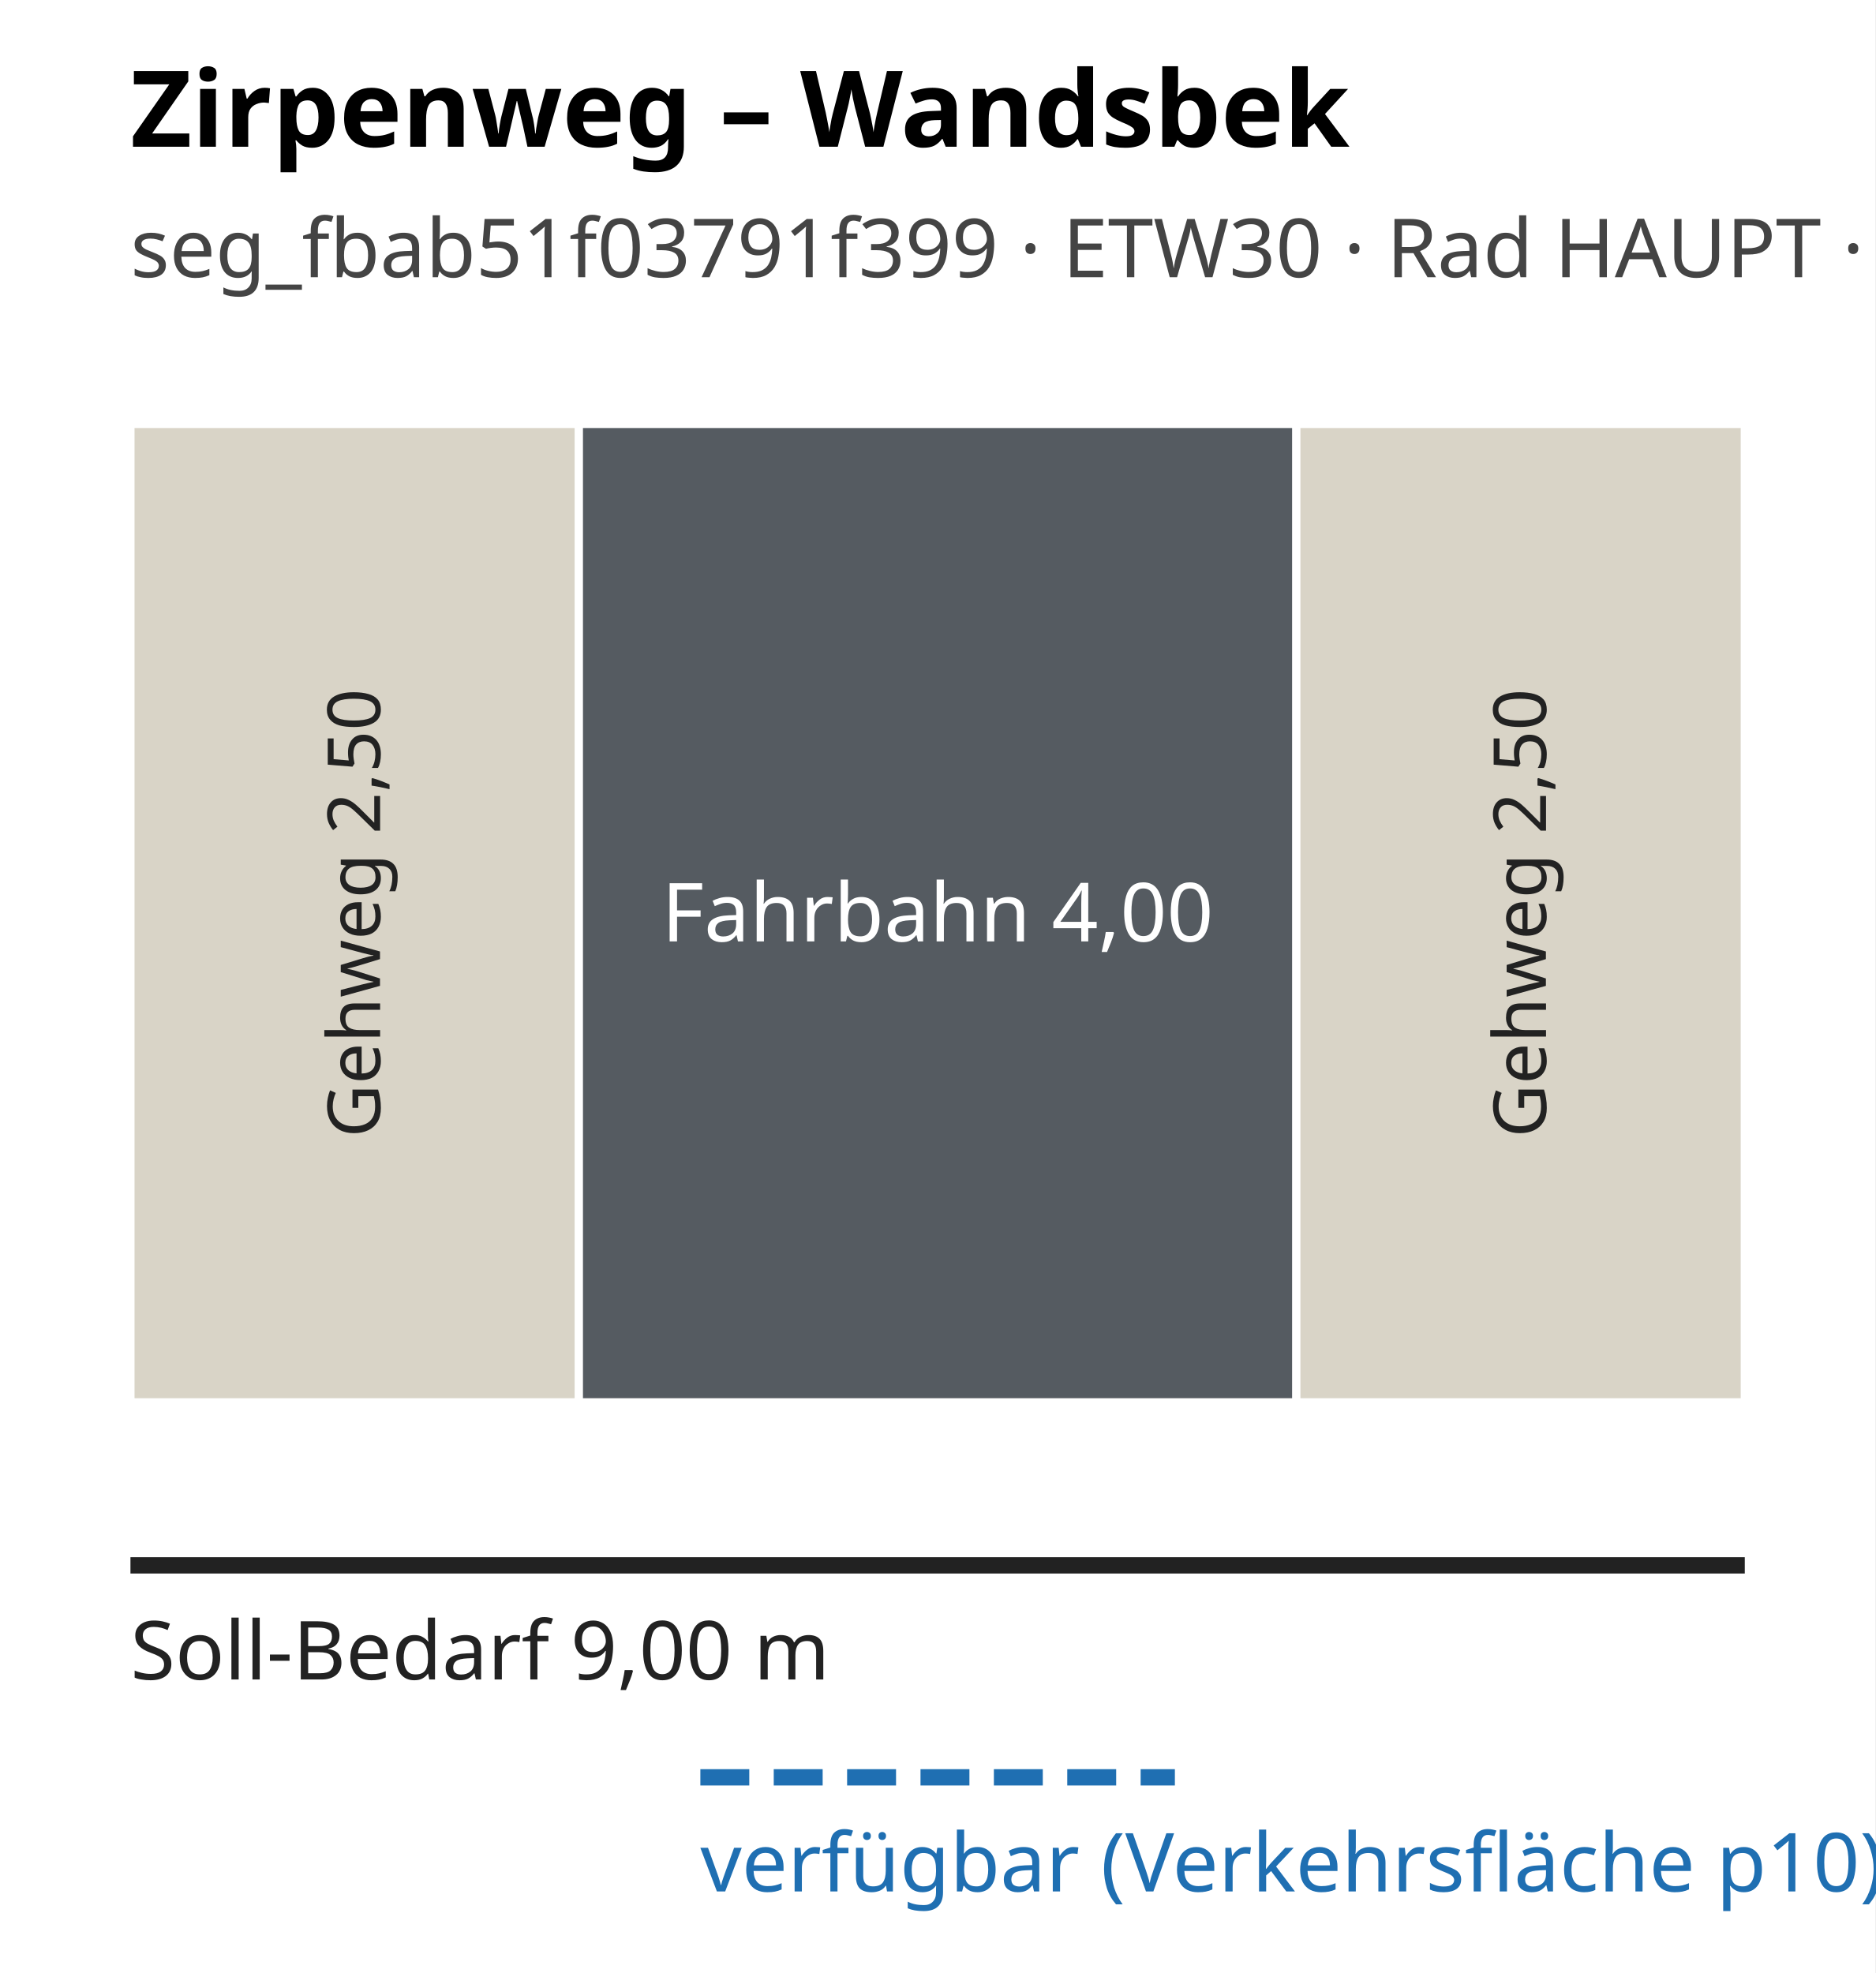
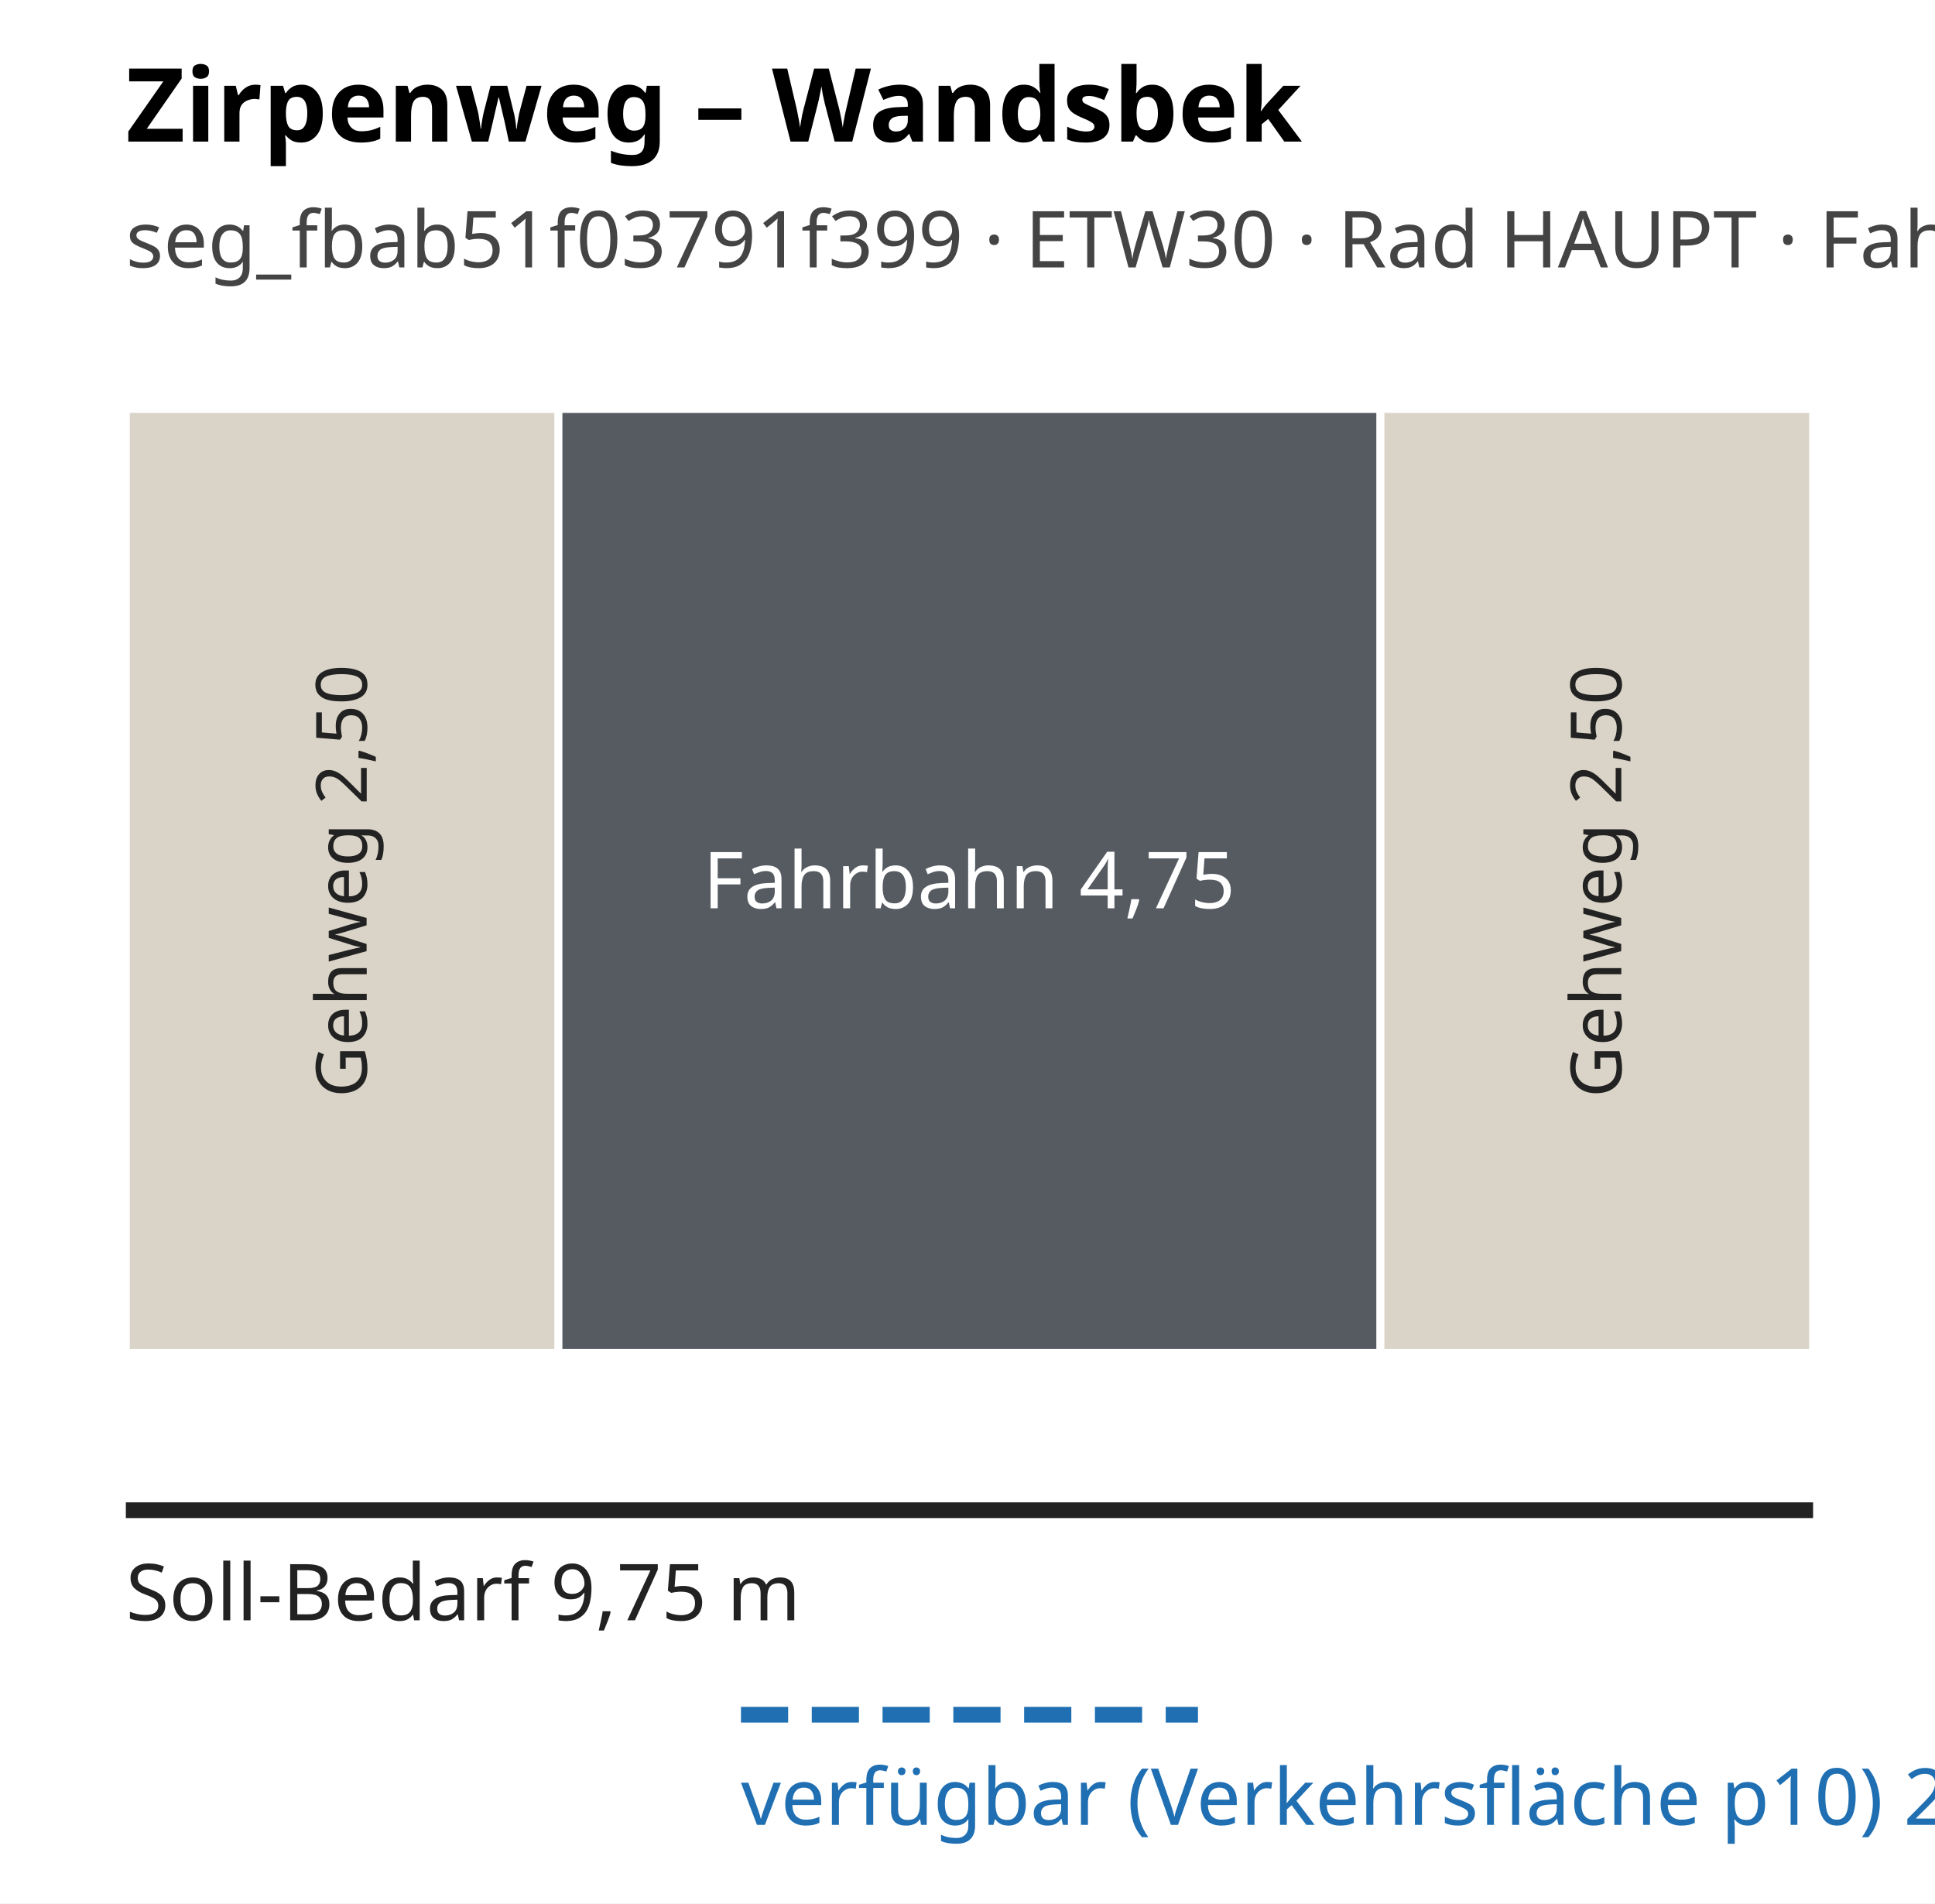
- <svg xmlns="http://www.w3.org/2000/svg" width="230" height="242" viewBox="0 0 230 242" font-family="sans-serif" font-size="10">
-   <rect x="0" y="0" width="230" height="242" fill="#ffffff" />
+ <svg xmlns="http://www.w3.org/2000/svg" width="246" height="242" viewBox="0 0 246 242" font-family="sans-serif" font-size="10">
+   <rect x="0" y="0" width="246" height="242" fill="#ffffff" />
  <text x="16.0" y="18" font-size="13" font-weight="bold">Zirpenweg – Wandsbek</text>
  <text x="16.0" y="34" fill="#444">seg_fbab51f03791f399 · ETW30 · Rad HAUPT · Fahrradstraße · passt nicht · Abbau D4|D6</text>
  <rect x="16.0" y="52.0" width="55.0" height="120.0" fill="#d9d4c7" stroke="#ffffff" stroke-width="1" data-element="sidewalk" data-width-m="2.50" />
  <text transform="translate(43.5,112.0) rotate(-90)" text-anchor="middle" dominant-baseline="middle" fill="#222" font-size="9">Gehweg 2,50</text>
-   <rect x="71.0" y="52.0" width="88.0" height="120.0" fill="#555b61" stroke="#ffffff" stroke-width="1" data-element="carriageway" data-width-m="4.00" />
-   <text x="115.0" y="112.0" text-anchor="middle" dominant-baseline="middle" fill="#ffffff">Fahrbahn 4,00</text>
-   <rect x="159.0" y="52.0" width="55.0" height="120.0" fill="#d9d4c7" stroke="#ffffff" stroke-width="1" data-element="sidewalk" data-width-m="2.50" />
-   <text transform="translate(186.5,112.0) rotate(-90)" text-anchor="middle" dominant-baseline="middle" fill="#222" font-size="9">Gehweg 2,50</text>
-   <text x="16.0" y="206.0" fill="#222">Soll-Bedarf 9,00 m</text>
-   <line x1="16.0" y1="192.0" x2="214.0" y2="192.0" stroke="#222" stroke-width="2" />
-   <line x1="85.9" y1="218.0" x2="144.1" y2="218.0" stroke="#1f6fb2" stroke-width="2" stroke-dasharray="6 3" />
-   <text x="85.9" y="232.0" fill="#1f6fb2">verfügbar (Verkehrsfläche p10) 2,64 m</text>
+   <rect x="71.0" y="52.0" width="104.5" height="120.0" fill="#555b61" stroke="#ffffff" stroke-width="1" data-element="carriageway" data-width-m="4.75" />
+   <text x="123.2" y="112.0" text-anchor="middle" dominant-baseline="middle" fill="#ffffff">Fahrbahn 4,75</text>
+   <rect x="175.5" y="52.0" width="55.0" height="120.0" fill="#d9d4c7" stroke="#ffffff" stroke-width="1" data-element="sidewalk" data-width-m="2.50" />
+   <text transform="translate(203.0,112.0) rotate(-90)" text-anchor="middle" dominant-baseline="middle" fill="#222" font-size="9">Gehweg 2,50</text>
+   <text x="16.0" y="206.0" fill="#222">Soll-Bedarf 9,75 m</text>
+   <line x1="16.0" y1="192.0" x2="230.5" y2="192.0" stroke="#222" stroke-width="2" />
+   <line x1="94.2" y1="218.0" x2="152.3" y2="218.0" stroke="#1f6fb2" stroke-width="2" stroke-dasharray="6 3" />
+   <text x="94.2" y="232.0" fill="#1f6fb2">verfügbar (Verkehrsfläche p10) 2,64 m</text>
</svg>
